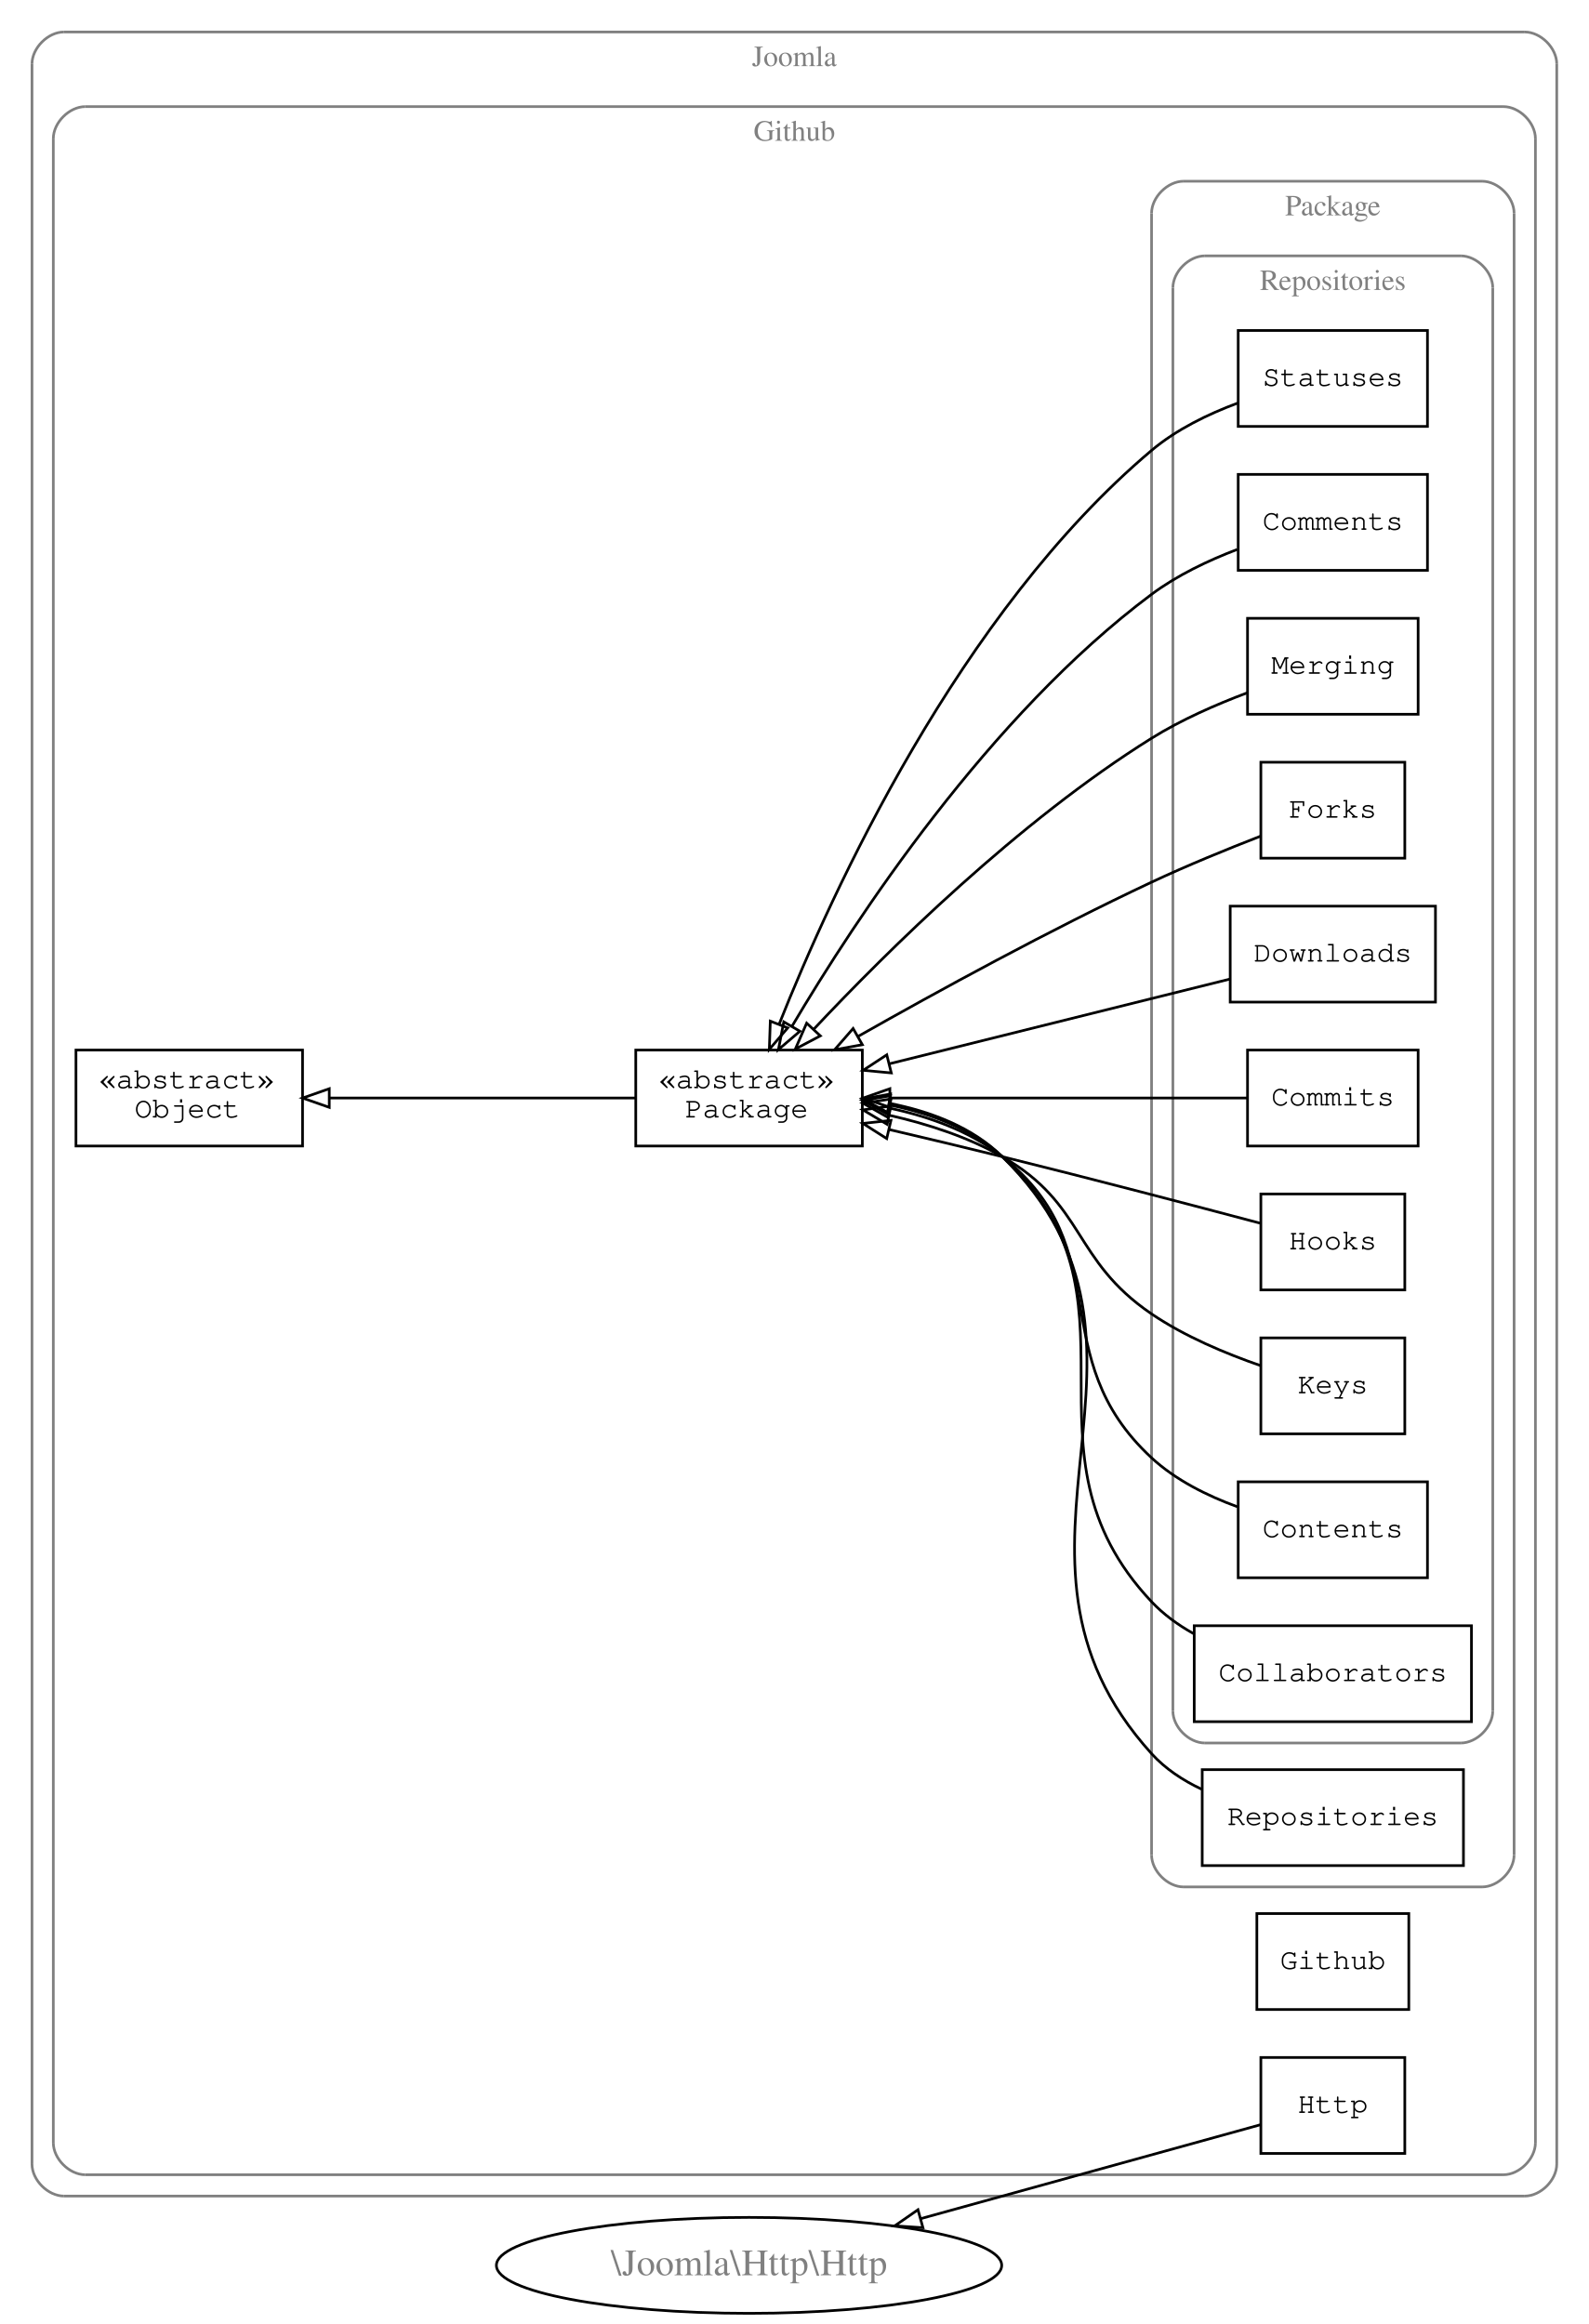
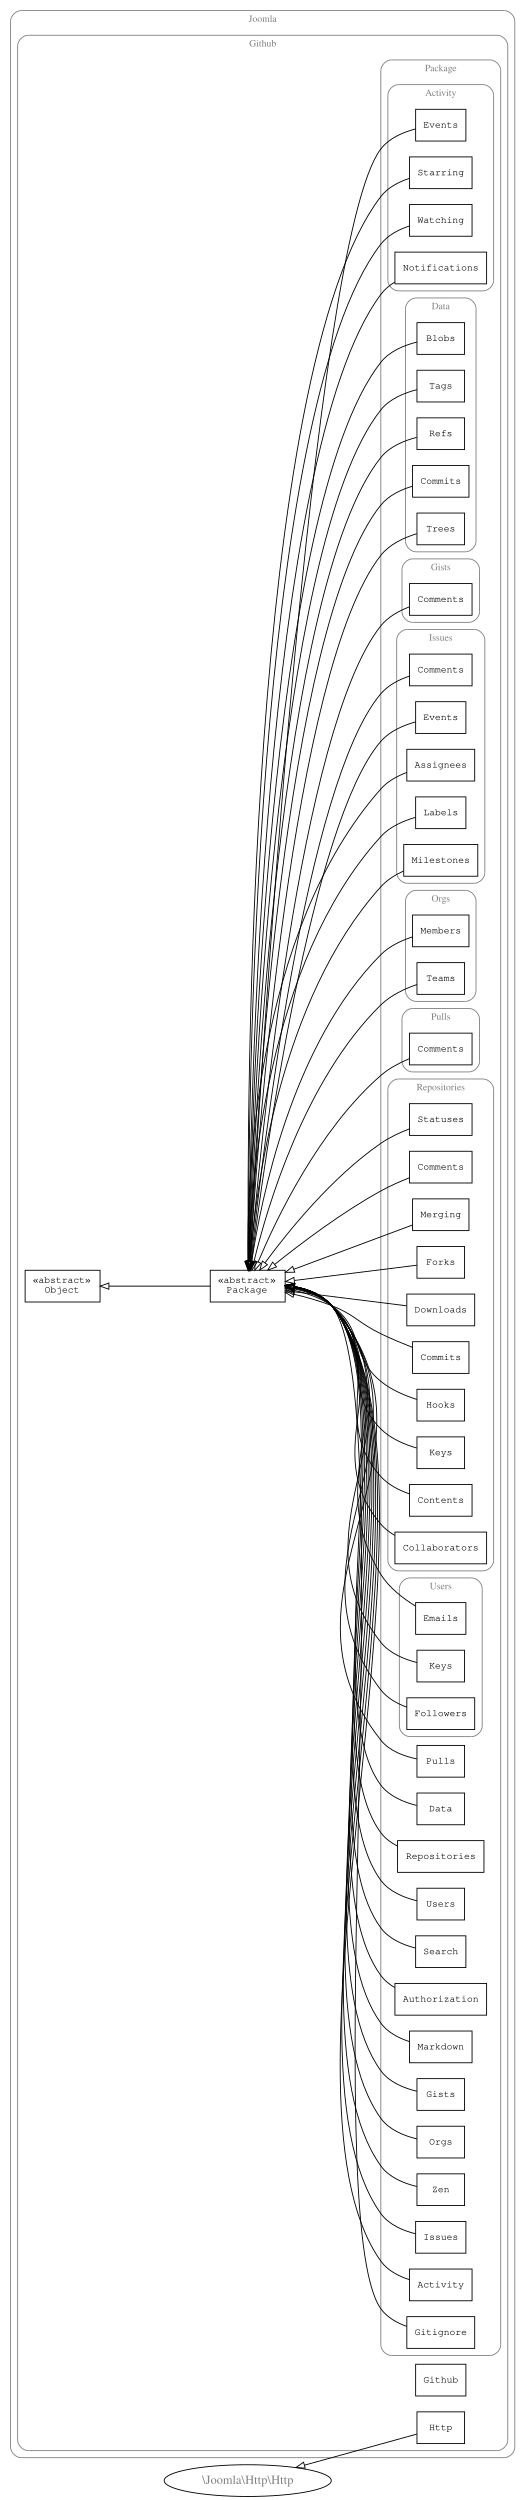
- <svg xmlns="http://www.w3.org/2000/svg" xmlns:xlink="http://www.w3.org/1999/xlink" width="596pt" height="872pt" viewBox="0.00 0.00 596.00 872.00">
-   <g id="graph1" class="graph" transform="scale(1 1) rotate(0) translate(4 868)">
-     <polygon fill="white" stroke="white" points="-4,5 -4,-868 593,-868 593,5 -4,5" />
+ <svg xmlns="http://www.w3.org/2000/svg" xmlns:xlink="http://www.w3.org/1999/xlink" width="596pt" height="2836pt" viewBox="0.00 0.00 596.00 2836.00">
+   <g id="graph1" class="graph" transform="scale(1 1) rotate(0) translate(4 2832)">
+     <polygon fill="white" stroke="white" points="-4,5 -4,-2832 593,-2832 593,5 -4,5" />
    <g id="graph2" class="cluster">
      <polyline fill="none" stroke="gray" points="20,-44 568,-44 " />
      <path fill="none" stroke="gray" d="M568,-44C574,-44 580,-50 580,-56" />
-       <polyline fill="none" stroke="gray" points="580,-56 580,-844 " />
-       <path fill="none" stroke="gray" d="M580,-844C580,-850 574,-856 568,-856" />
-       <polyline fill="none" stroke="gray" points="568,-856 20,-856 " />
-       <path fill="none" stroke="gray" d="M20,-856C14,-856 8,-850 8,-844" />
-       <polyline fill="none" stroke="gray" points="8,-844 8,-56 " />
+       <polyline fill="none" stroke="gray" points="580,-56 580,-2808 " />
+       <path fill="none" stroke="gray" d="M580,-2808C580,-2814 574,-2820 568,-2820" />
+       <polyline fill="none" stroke="gray" points="568,-2820 20,-2820 " />
+       <path fill="none" stroke="gray" d="M20,-2820C14,-2820 8,-2814 8,-2808" />
+       <polyline fill="none" stroke="gray" points="8,-2808 8,-56 " />
      <path fill="none" stroke="gray" d="M8,-56C8,-50 14,-44 20,-44" />
-       <text text-anchor="middle" x="294" y="-843.2" font-family="Times,serif" font-size="11.00" fill="gray">Joomla</text>
+       <text text-anchor="middle" x="294" y="-2807.2" font-family="Times,serif" font-size="11.00" fill="gray">Joomla</text>
    </g>
    <g id="graph3" class="cluster">
      <polyline fill="none" stroke="gray" points="28,-52 560,-52 " />
      <path fill="none" stroke="gray" d="M560,-52C566,-52 572,-58 572,-64" />
-       <polyline fill="none" stroke="gray" points="572,-64 572,-816 " />
-       <path fill="none" stroke="gray" d="M572,-816C572,-822 566,-828 560,-828" />
-       <polyline fill="none" stroke="gray" points="560,-828 28,-828 " />
-       <path fill="none" stroke="gray" d="M28,-828C22,-828 16,-822 16,-816" />
-       <polyline fill="none" stroke="gray" points="16,-816 16,-64 " />
+       <polyline fill="none" stroke="gray" points="572,-64 572,-2780 " />
+       <path fill="none" stroke="gray" d="M572,-2780C572,-2786 566,-2792 560,-2792" />
+       <polyline fill="none" stroke="gray" points="560,-2792 28,-2792 " />
+       <path fill="none" stroke="gray" d="M28,-2792C22,-2792 16,-2786 16,-2780" />
+       <polyline fill="none" stroke="gray" points="16,-2780 16,-64 " />
      <path fill="none" stroke="gray" d="M16,-64C16,-58 22,-52 28,-52" />
-       <text text-anchor="middle" x="294" y="-815.2" font-family="Times,serif" font-size="11.00" fill="gray">Github</text>
+       <text text-anchor="middle" x="294" y="-2779.2" font-family="Times,serif" font-size="11.00" fill="gray">Github</text>
    </g>
    <g id="graph4" class="cluster">
      <polyline fill="none" stroke="gray" points="440,-160 552,-160 " />
      <path fill="none" stroke="gray" d="M552,-160C558,-160 564,-166 564,-172" />
-       <polyline fill="none" stroke="gray" points="564,-172 564,-788 " />
-       <path fill="none" stroke="gray" d="M564,-788C564,-794 558,-800 552,-800" />
-       <polyline fill="none" stroke="gray" points="552,-800 440,-800 " />
-       <path fill="none" stroke="gray" d="M440,-800C434,-800 428,-794 428,-788" />
-       <polyline fill="none" stroke="gray" points="428,-788 428,-172 " />
+       <polyline fill="none" stroke="gray" points="564,-172 564,-2752 " />
+       <path fill="none" stroke="gray" d="M564,-2752C564,-2758 558,-2764 552,-2764" />
+       <polyline fill="none" stroke="gray" points="552,-2764 440,-2764 " />
+       <path fill="none" stroke="gray" d="M440,-2764C434,-2764 428,-2758 428,-2752" />
+       <polyline fill="none" stroke="gray" points="428,-2752 428,-172 " />
      <path fill="none" stroke="gray" d="M428,-172C428,-166 434,-160 440,-160" />
-       <text text-anchor="middle" x="496" y="-787.2" font-family="Times,serif" font-size="11.00" fill="gray">Package</text>
+       <text text-anchor="middle" x="496" y="-2751.2" font-family="Times,serif" font-size="11.00" fill="gray">Package</text>
    </g>
    <g id="graph5" class="cluster">
-       <polyline fill="none" stroke="gray" points="448,-214 544,-214 " />
-       <path fill="none" stroke="gray" d="M544,-214C550,-214 556,-220 556,-226" />
-       <polyline fill="none" stroke="gray" points="556,-226 556,-760 " />
-       <path fill="none" stroke="gray" d="M556,-760C556,-766 550,-772 544,-772" />
-       <polyline fill="none" stroke="gray" points="544,-772 448,-772 " />
-       <path fill="none" stroke="gray" d="M448,-772C442,-772 436,-766 436,-760" />
-       <polyline fill="none" stroke="gray" points="436,-760 436,-226 " />
-       <path fill="none" stroke="gray" d="M436,-226C436,-220 442,-214 448,-214" />
-       <text text-anchor="middle" x="496" y="-759.2" font-family="Times,serif" font-size="11.00" fill="gray">Repositories</text>
+       <polyline fill="none" stroke="gray" points="448,-2502 544,-2502 " />
+       <path fill="none" stroke="gray" d="M544,-2502C550,-2502 556,-2508 556,-2514" />
+       <polyline fill="none" stroke="gray" points="556,-2514 556,-2724 " />
+       <path fill="none" stroke="gray" d="M556,-2724C556,-2730 550,-2736 544,-2736" />
+       <polyline fill="none" stroke="gray" points="544,-2736 448,-2736 " />
+       <path fill="none" stroke="gray" d="M448,-2736C442,-2736 436,-2730 436,-2724" />
+       <polyline fill="none" stroke="gray" points="436,-2724 436,-2514 " />
+       <path fill="none" stroke="gray" d="M436,-2514C436,-2508 442,-2502 448,-2502" />
+       <text text-anchor="middle" x="496" y="-2723.2" font-family="Times,serif" font-size="11.00" fill="gray">Activity</text>
+     </g>
+     <g id="graph6" class="cluster">
+       <polyline fill="none" stroke="gray" points="468,-2206 524,-2206 " />
+       <path fill="none" stroke="gray" d="M524,-2206C530,-2206 536,-2212 536,-2218" />
+       <polyline fill="none" stroke="gray" points="536,-2218 536,-2482 " />
+       <path fill="none" stroke="gray" d="M536,-2482C536,-2488 530,-2494 524,-2494" />
+       <polyline fill="none" stroke="gray" points="524,-2494 468,-2494 " />
+       <path fill="none" stroke="gray" d="M468,-2494C462,-2494 456,-2488 456,-2482" />
+       <polyline fill="none" stroke="gray" points="456,-2482 456,-2218 " />
+       <path fill="none" stroke="gray" d="M456,-2218C456,-2212 462,-2206 468,-2206" />
+       <text text-anchor="middle" x="496" y="-2481.2" font-family="Times,serif" font-size="11.00" fill="gray">Data</text>
+     </g>
+     <g id="graph7" class="cluster">
+       <polyline fill="none" stroke="gray" points="464,-2126 528,-2126 " />
+       <path fill="none" stroke="gray" d="M528,-2126C534,-2126 540,-2132 540,-2138" />
+       <polyline fill="none" stroke="gray" points="540,-2138 540,-2186 " />
+       <path fill="none" stroke="gray" d="M540,-2186C540,-2192 534,-2198 528,-2198" />
+       <polyline fill="none" stroke="gray" points="528,-2198 464,-2198 " />
+       <path fill="none" stroke="gray" d="M464,-2198C458,-2198 452,-2192 452,-2186" />
+       <polyline fill="none" stroke="gray" points="452,-2186 452,-2138 " />
+       <path fill="none" stroke="gray" d="M452,-2138C452,-2132 458,-2126 464,-2126" />
+       <text text-anchor="middle" x="496" y="-2185.2" font-family="Times,serif" font-size="11.00" fill="gray">Gists</text>
+     </g>
+     <g id="graph8" class="cluster">
+       <polyline fill="none" stroke="gray" points="458,-1830 534,-1830 " />
+       <path fill="none" stroke="gray" d="M534,-1830C540,-1830 546,-1836 546,-1842" />
+       <polyline fill="none" stroke="gray" points="546,-1842 546,-2106 " />
+       <path fill="none" stroke="gray" d="M546,-2106C546,-2112 540,-2118 534,-2118" />
+       <polyline fill="none" stroke="gray" points="534,-2118 458,-2118 " />
+       <path fill="none" stroke="gray" d="M458,-2118C452,-2118 446,-2112 446,-2106" />
+       <polyline fill="none" stroke="gray" points="446,-2106 446,-1842 " />
+       <path fill="none" stroke="gray" d="M446,-1842C446,-1836 452,-1830 458,-1830" />
+       <text text-anchor="middle" x="496" y="-2105.2" font-family="Times,serif" font-size="11.00" fill="gray">Issues</text>
+     </g>
+     <g id="graph9" class="cluster">
+       <polyline fill="none" stroke="gray" points="468,-1696 524,-1696 " />
+       <path fill="none" stroke="gray" d="M524,-1696C530,-1696 536,-1702 536,-1708" />
+       <polyline fill="none" stroke="gray" points="536,-1708 536,-1810 " />
+       <path fill="none" stroke="gray" d="M536,-1810C536,-1816 530,-1822 524,-1822" />
+       <polyline fill="none" stroke="gray" points="524,-1822 468,-1822 " />
+       <path fill="none" stroke="gray" d="M468,-1822C462,-1822 456,-1816 456,-1810" />
+       <polyline fill="none" stroke="gray" points="456,-1810 456,-1708 " />
+       <path fill="none" stroke="gray" d="M456,-1708C456,-1702 462,-1696 468,-1696" />
+       <text text-anchor="middle" x="496" y="-1809.2" font-family="Times,serif" font-size="11.00" fill="gray">Orgs</text>
+     </g>
+     <g id="graph10" class="cluster">
+       <polyline fill="none" stroke="gray" points="464,-1616 528,-1616 " />
+       <path fill="none" stroke="gray" d="M528,-1616C534,-1616 540,-1622 540,-1628" />
+       <polyline fill="none" stroke="gray" points="540,-1628 540,-1676 " />
+       <path fill="none" stroke="gray" d="M540,-1676C540,-1682 534,-1688 528,-1688" />
+       <polyline fill="none" stroke="gray" points="528,-1688 464,-1688 " />
+       <path fill="none" stroke="gray" d="M464,-1688C458,-1688 452,-1682 452,-1676" />
+       <polyline fill="none" stroke="gray" points="452,-1676 452,-1628 " />
+       <path fill="none" stroke="gray" d="M452,-1628C452,-1622 458,-1616 464,-1616" />
+       <text text-anchor="middle" x="496" y="-1675.2" font-family="Times,serif" font-size="11.00" fill="gray">Pulls</text>
+     </g>
+     <g id="graph11" class="cluster">
+       <polyline fill="none" stroke="gray" points="448,-1050 544,-1050 " />
+       <path fill="none" stroke="gray" d="M544,-1050C550,-1050 556,-1056 556,-1062" />
+       <polyline fill="none" stroke="gray" points="556,-1062 556,-1596 " />
+       <path fill="none" stroke="gray" d="M556,-1596C556,-1602 550,-1608 544,-1608" />
+       <polyline fill="none" stroke="gray" points="544,-1608 448,-1608 " />
+       <path fill="none" stroke="gray" d="M448,-1608C442,-1608 436,-1602 436,-1596" />
+       <polyline fill="none" stroke="gray" points="436,-1596 436,-1062 " />
+       <path fill="none" stroke="gray" d="M436,-1062C436,-1056 442,-1050 448,-1050" />
+       <text text-anchor="middle" x="496" y="-1595.2" font-family="Times,serif" font-size="11.00" fill="gray">Repositories</text>
+     </g>
+     <g id="graph12" class="cluster">
+       <polyline fill="none" stroke="gray" points="461,-862 531,-862 " />
+       <path fill="none" stroke="gray" d="M531,-862C537,-862 543,-868 543,-874" />
+       <polyline fill="none" stroke="gray" points="543,-874 543,-1030 " />
+       <path fill="none" stroke="gray" d="M543,-1030C543,-1036 537,-1042 531,-1042" />
+       <polyline fill="none" stroke="gray" points="531,-1042 461,-1042 " />
+       <path fill="none" stroke="gray" d="M461,-1042C455,-1042 449,-1036 449,-1030" />
+       <polyline fill="none" stroke="gray" points="449,-1030 449,-874 " />
+       <path fill="none" stroke="gray" d="M449,-874C449,-868 455,-862 461,-862" />
+       <text text-anchor="middle" x="496" y="-1029.2" font-family="Times,serif" font-size="11.00" fill="gray">Users</text>
    </g>
    <g id="node5" class="node">
+       <a xlink:href="Package.Activity.Events.html" xlink:title="Events" target="_parent">
+         <polygon fill="none" stroke="black" points="524.5,-2708 467.5,-2708 467.5,-2672 524.5,-2672 524.5,-2708" />
+         <text text-anchor="middle" x="496" y="-2687.2" font-family="Courier,monospace" font-size="11.00">Events</text>
+       </a>
+     </g>
+     <g id="node66" class="node">
+       <a xlink:href="Package.html" xlink:title="«abstract»&lt;br/&gt;Package" target="_parent">
+         <polygon fill="none" stroke="black" points="319.5,-1391 234.5,-1391 234.5,-1355 319.5,-1355 319.5,-1391" />
+         <text text-anchor="start" x="243" y="-1376.7" font-family="Courier,monospace" font-size="11.00">«abstract»</text>
+         <text text-anchor="start" x="253" y="-1365.7" font-family="Courier,monospace" font-size="11.00">Package</text>
+       </a>
+     </g>
+     <g id="edge42" class="edge">
+       <path fill="none" stroke="black" d="M467.454,-2685.73C453.447,-2682.08 437.433,-2675.36 428,-2663 348.547,-2558.86 289.739,-1580.81 279.565,-1401.25" />
+       <polygon fill="none" stroke="black" points="283.047,-1400.82 278.991,-1391.04 276.058,-1401.22 283.047,-1400.82" />
+     </g>
+     <g id="node6" class="node">
+       <a xlink:href="Package.Activity.Starring.html" xlink:title="Starring" target="_parent">
+         <polygon fill="none" stroke="black" points="531.5,-2654 460.5,-2654 460.5,-2618 531.5,-2618 531.5,-2654" />
+         <text text-anchor="middle" x="496" y="-2633.2" font-family="Courier,monospace" font-size="11.00">Starring</text>
+       </a>
+     </g>
+     <g id="edge44" class="edge">
+       <path fill="none" stroke="black" d="M460.234,-2629.58C448.242,-2625.62 435.861,-2619.25 428,-2609 276.424,-2411.36 276.192,-1567.92 277.655,-1401.56" />
+       <polygon fill="none" stroke="black" points="281.158,-1401.22 277.757,-1391.18 274.159,-1401.15 281.158,-1401.22" />
+     </g>
+     <g id="node7" class="node">
+       <a xlink:href="Package.Activity.Watching.html" xlink:title="Watching" target="_parent">
+         <polygon fill="none" stroke="black" points="531.5,-2600 460.5,-2600 460.5,-2564 531.5,-2564 531.5,-2600" />
+         <text text-anchor="middle" x="496" y="-2579.2" font-family="Courier,monospace" font-size="11.00">Watching</text>
+       </a>
+     </g>
+     <g id="edge46" class="edge">
+       <path fill="none" stroke="black" d="M460.264,-2575.56C448.276,-2571.6 435.889,-2565.23 428,-2555 282.741,-2366.66 277.413,-1562.88 277.832,-1401.34" />
+       <polygon fill="none" stroke="black" points="281.332,-1401.25 277.868,-1391.24 274.332,-1401.23 281.332,-1401.25" />
+     </g>
+     <g id="node8" class="node">
+       <a xlink:href="Package.Activity.Notifications.html" xlink:title="Notifications" target="_parent">
+         <polygon fill="none" stroke="black" points="548,-2546 444,-2546 444,-2510 548,-2510 548,-2546" />
+         <text text-anchor="middle" x="496" y="-2525.2" font-family="Courier,monospace" font-size="11.00">Notifications</text>
+       </a>
+     </g>
+     <g id="edge48" class="edge">
+       <path fill="none" stroke="black" d="M443.703,-2511.95C437.676,-2508.21 432.193,-2503.62 428,-2498 292.906,-2317 279.477,-1558.01 278.146,-1401.36" />
+       <polygon fill="none" stroke="black" points="281.644,-1401.11 278.07,-1391.14 274.645,-1401.16 281.644,-1401.11" />
+     </g>
+     <g id="node10" class="node">
+       <a xlink:href="Package.Data.Blobs.html" xlink:title="Blobs" target="_parent">
+         <polygon fill="none" stroke="black" points="523,-2466 469,-2466 469,-2430 523,-2430 523,-2466" />
+         <text text-anchor="middle" x="496" y="-2445.2" font-family="Courier,monospace" font-size="11.00">Blobs</text>
+       </a>
+     </g>
+     <g id="edge110" class="edge">
+       <path fill="none" stroke="black" d="M468.928,-2443.97C454.655,-2440.38 437.905,-2433.63 428,-2421 298.554,-2255.9 280.692,-1551.87 278.342,-1401.38" />
+       <polygon fill="none" stroke="black" points="281.838,-1401.09 278.193,-1391.14 274.839,-1401.19 281.838,-1401.09" />
+     </g>
+     <g id="node11" class="node">
+       <a xlink:href="Package.Data.Tags.html" xlink:title="Tags" target="_parent">
+         <polygon fill="none" stroke="black" points="523,-2412 469,-2412 469,-2376 523,-2376 523,-2412" />
+         <text text-anchor="middle" x="496" y="-2391.2" font-family="Courier,monospace" font-size="11.00">Tags</text>
+       </a>
+     </g>
+     <g id="edge112" class="edge">
+       <path fill="none" stroke="black" d="M468.964,-2389.95C454.703,-2386.34 437.953,-2379.59 428,-2367 305.01,-2211.36 282.169,-1548.33 278.595,-1401.76" />
+       <polygon fill="none" stroke="black" points="282.085,-1401.29 278.353,-1391.37 275.087,-1401.45 282.085,-1401.29" />
+     </g>
+     <g id="node12" class="node">
+       <a xlink:href="Package.Data.Refs.html" xlink:title="Refs" target="_parent">
+         <polygon fill="none" stroke="black" points="523,-2358 469,-2358 469,-2322 523,-2322 523,-2358" />
+         <text text-anchor="middle" x="496" y="-2337.2" font-family="Courier,monospace" font-size="11.00">Refs</text>
+       </a>
+     </g>
+     <g id="edge114" class="edge">
+       <path fill="none" stroke="black" d="M468.67,-2335.83C454.494,-2332.2 437.928,-2325.45 428,-2313 311.284,-2166.58 283.665,-1542.81 278.862,-1401.53" />
+       <polygon fill="none" stroke="black" points="282.347,-1401.01 278.521,-1391.13 275.351,-1401.24 282.347,-1401.01" />
+     </g>
+     <g id="node13" class="node">
+       <a xlink:href="Package.Data.Commits.html" xlink:title="Commits" target="_parent">
+         <polygon fill="none" stroke="black" points="528,-2304 464,-2304 464,-2268 528,-2268 528,-2304" />
+         <text text-anchor="middle" x="496" y="-2283.2" font-family="Courier,monospace" font-size="11.00">Commits</text>
+       </a>
+     </g>
+     <g id="edge116" class="edge">
+       <path fill="none" stroke="black" d="M463.956,-2280.47C450.981,-2276.59 436.886,-2270.04 428,-2259 317.521,-2121.74 285.223,-1536.91 279.152,-1401.2" />
+       <polygon fill="none" stroke="black" points="282.648,-1401.02 278.716,-1391.18 275.655,-1401.33 282.648,-1401.02" />
+     </g>
+     <g id="node14" class="node">
+       <a xlink:href="Package.Data.Trees.html" xlink:title="Trees" target="_parent">
+         <polygon fill="none" stroke="black" points="523,-2250 469,-2250 469,-2214 523,-2214 523,-2250" />
+         <text text-anchor="middle" x="496" y="-2229.2" font-family="Courier,monospace" font-size="11.00">Trees</text>
+       </a>
+     </g>
+     <g id="edge118" class="edge">
+       <path fill="none" stroke="black" d="M468.71,-2226.53C454.547,-2222.23 437.98,-2214.74 428,-2202 326.679,-2072.63 287.661,-1531.68 279.635,-1401.34" />
+       <polygon fill="none" stroke="black" points="283.107,-1400.79 279.011,-1391.01 276.12,-1401.21 283.107,-1400.79" />
+     </g>
+     <g id="node16" class="node">
+       <a xlink:href="Package.Gists.Comments.html" xlink:title="Comments" target="_parent">
+         <polygon fill="none" stroke="black" points="531.5,-2170 460.5,-2170 460.5,-2134 531.5,-2134 531.5,-2170" />
+         <text text-anchor="middle" x="496" y="-2149.2" font-family="Courier,monospace" font-size="11.00">Comments</text>
+       </a>
+     </g>
+     <g id="edge102" class="edge">
+       <path fill="none" stroke="black" d="M460.238,-2143.52C448.394,-2138.99 436.111,-2132.16 428,-2122 335.737,-2006.43 290.387,-1523.78 280.233,-1401.34" />
+       <polygon fill="none" stroke="black" points="283.712,-1400.94 279.41,-1391.26 276.736,-1401.51 283.712,-1400.94" />
+     </g>
+     <g id="node18" class="node">
+       <a xlink:href="Package.Issues.Comments.html" xlink:title="Comments" target="_parent">
+         <polygon fill="none" stroke="black" points="531.5,-2090 460.5,-2090 460.5,-2054 531.5,-2054 531.5,-2090" />
+         <text text-anchor="middle" x="496" y="-2069.2" font-family="Courier,monospace" font-size="11.00">Comments</text>
+       </a>
+     </g>
+     <g id="edge88" class="edge">
+       <path fill="none" stroke="black" d="M460.419,-2065.03C448.594,-2061.02 436.276,-2054.75 428,-2045 342.491,-1944.23 292.79,-1516.2 280.833,-1401.42" />
+       <polygon fill="none" stroke="black" points="284.298,-1400.9 279.794,-1391.31 277.335,-1401.62 284.298,-1400.9" />
+     </g>
+     <g id="node19" class="node">
+       <a xlink:href="Package.Issues.Events.html" xlink:title="Events" target="_parent">
+         <polygon fill="none" stroke="black" points="524.5,-2036 467.5,-2036 467.5,-2000 524.5,-2000 524.5,-2036" />
+         <text text-anchor="middle" x="496" y="-2015.2" font-family="Courier,monospace" font-size="11.00">Events</text>
+       </a>
+     </g>
+     <g id="edge90" class="edge">
+       <path fill="none" stroke="black" d="M467.371,-2013.06C453.692,-2009.25 438.007,-2002.57 428,-1991 348.675,-1899.25 295.025,-1509.8 281.407,-1401.21" />
+       <polygon fill="none" stroke="black" points="284.85,-1400.54 280.146,-1391.04 277.903,-1401.4 284.85,-1400.54" />
+     </g>
+     <g id="node20" class="node">
+       <a xlink:href="Package.Issues.Assignees.html" xlink:title="Assignees" target="_parent">
+         <polygon fill="none" stroke="black" points="534.5,-1982 457.5,-1982 457.5,-1946 534.5,-1946 534.5,-1982" />
+         <text text-anchor="middle" x="496" y="-1961.2" font-family="Courier,monospace" font-size="11.00">Assignees</text>
+       </a>
+     </g>
+     <g id="edge92" class="edge">
+       <path fill="none" stroke="black" d="M457.496,-1955.73C446.678,-1951.69 435.724,-1945.74 428,-1937 284.84,-1775.03 276.116,-1491.3 277.182,-1401.26" />
+       <polygon fill="none" stroke="black" points="280.686,-1401.08 277.358,-1391.03 273.687,-1400.96 280.686,-1401.08" />
+     </g>
+     <g id="node21" class="node">
+       <a xlink:href="Package.Issues.Labels.html" xlink:title="Labels" target="_parent">
+         <polygon fill="none" stroke="black" points="524.5,-1928 467.5,-1928 467.5,-1892 524.5,-1892 524.5,-1928" />
+         <text text-anchor="middle" x="496" y="-1907.2" font-family="Courier,monospace" font-size="11.00">Labels</text>
+       </a>
+     </g>
+     <g id="edge94" class="edge">
+       <path fill="none" stroke="black" d="M467.262,-1904.77C453.723,-1900.88 438.197,-1894.24 428,-1883 296.991,-1738.62 280.055,-1485.26 278.138,-1401.08" />
+       <polygon fill="none" stroke="black" points="281.637,-1400.95 277.964,-1391.01 274.638,-1401.07 281.637,-1400.95" />
+     </g>
+     <g id="node22" class="node">
+       <a xlink:href="Package.Issues.Milestones.html" xlink:title="Milestones" target="_parent">
+         <polygon fill="none" stroke="black" points="538,-1874 454,-1874 454,-1838 538,-1838 538,-1874" />
+         <text text-anchor="middle" x="496" y="-1853.2" font-family="Courier,monospace" font-size="11.00">Milestones</text>
+       </a>
+     </g>
+     <g id="edge96" class="edge">
+       <path fill="none" stroke="black" d="M453.929,-1844.01C444.399,-1839.62 435.006,-1833.75 428,-1826 312.595,-1698.28 285.711,-1479.46 279.677,-1401.57" />
+       <polygon fill="none" stroke="black" points="283.135,-1400.85 278.93,-1391.12 276.153,-1401.35 283.135,-1400.85" />
+     </g>
+     <g id="node24" class="node">
+       <a xlink:href="Package.Orgs.Members.html" xlink:title="Members" target="_parent">
+         <polygon fill="none" stroke="black" points="528,-1794 464,-1794 464,-1758 528,-1758 528,-1794" />
+         <text text-anchor="middle" x="496" y="-1773.2" font-family="Courier,monospace" font-size="11.00">Members</text>
+       </a>
+     </g>
+     <g id="edge38" class="edge">
+       <path fill="none" stroke="black" d="M463.982,-1769.21C451.477,-1765.13 437.738,-1758.77 428,-1749 326.992,-1647.64 291.771,-1469.67 281.584,-1401.06" />
+       <polygon fill="none" stroke="black" points="285.03,-1400.43 280.158,-1391.02 278.099,-1401.41 285.03,-1400.43" />
+     </g>
+     <g id="node25" class="node">
+       <a xlink:href="Package.Orgs.Teams.html" xlink:title="Teams" target="_parent">
+         <polygon fill="none" stroke="black" points="523,-1740 469,-1740 469,-1704 523,-1704 523,-1740" />
+         <text text-anchor="middle" x="496" y="-1719.2" font-family="Courier,monospace" font-size="11.00">Teams</text>
+       </a>
+     </g>
+     <g id="edge40" class="edge">
+       <path fill="none" stroke="black" d="M468.926,-1715.13C455.35,-1710.46 439.278,-1703.07 428,-1692 341.274,-1606.87 298.839,-1461.87 284.165,-1401.1" />
+       <polygon fill="none" stroke="black" points="287.51,-1400.03 281.819,-1391.1 280.695,-1401.63 287.51,-1400.03" />
+     </g>
+     <g id="node27" class="node">
+       <a xlink:href="Package.Pulls.Comments.html" xlink:title="Comments" target="_parent">
+         <polygon fill="none" stroke="black" points="531.5,-1660 460.5,-1660 460.5,-1624 531.5,-1624 531.5,-1660" />
+         <text text-anchor="middle" x="496" y="-1639.2" font-family="Courier,monospace" font-size="11.00">Comments</text>
+       </a>
+     </g>
+     <g id="edge60" class="edge">
+       <path fill="none" stroke="black" d="M460.365,-1631.04C449.208,-1626.38 437.329,-1620.11 428,-1612 357.789,-1550.96 309.198,-1448.95 288.79,-1400.35" />
+       <polygon fill="none" stroke="black" points="292.023,-1399.01 284.976,-1391.1 285.551,-1401.68 292.023,-1399.01" />
+     </g>
+     <g id="node29" class="node">
      <a xlink:href="Package.Repositories.Statuses.html" xlink:title="Statuses" target="_parent">
-         <polygon fill="none" stroke="black" points="531.5,-744 460.5,-744 460.5,-708 531.5,-708 531.5,-744" />
-         <text text-anchor="middle" x="496" y="-723.2" font-family="Courier,monospace" font-size="11.00">Statuses</text>
-       </a>
-     </g>
-     <g id="node19" class="node">
-       <a xlink:href="Package.html" xlink:title="«abstract»&lt;br/&gt;Package" target="_parent">
-         <polygon fill="none" stroke="black" points="319.5,-474 234.5,-474 234.5,-438 319.5,-438 319.5,-474" />
-         <text text-anchor="start" x="243" y="-459.7" font-family="Courier,monospace" font-size="11.00">«abstract»</text>
-         <text text-anchor="start" x="253" y="-448.7" font-family="Courier,monospace" font-size="11.00">Package</text>
-       </a>
-     </g>
-     <g id="edge12" class="edge">
-       <path fill="none" stroke="black" d="M460.332,-716.765C449.172,-712.616 437.301,-706.841 428,-699 355.834,-638.163 308.045,-533.417 288.289,-483.719" />
-       <polygon fill="none" stroke="black" points="291.496,-482.311 284.606,-474.263 284.974,-484.852 291.496,-482.311" />
-     </g>
-     <g id="node6" class="node">
+         <polygon fill="none" stroke="black" points="531.5,-1580 460.5,-1580 460.5,-1544 531.5,-1544 531.5,-1580" />
+         <text text-anchor="middle" x="496" y="-1559.2" font-family="Courier,monospace" font-size="11.00">Statuses</text>
+       </a>
+     </g>
+     <g id="edge68" class="edge">
+       <path fill="none" stroke="black" d="M460.472,-1551.42C449.565,-1547.22 437.81,-1541.76 428,-1535 372.575,-1496.8 322.603,-1434.77 296.686,-1399.59" />
+       <polygon fill="none" stroke="black" points="299.337,-1397.28 290.626,-1391.25 293.675,-1401.4 299.337,-1397.28" />
+     </g>
+     <g id="node30" class="node">
      <a xlink:href="Package.Repositories.Comments.html" xlink:title="Comments" target="_parent">
-         <polygon fill="none" stroke="black" points="531.5,-690 460.5,-690 460.5,-654 531.5,-654 531.5,-690" />
-         <text text-anchor="middle" x="496" y="-669.2" font-family="Courier,monospace" font-size="11.00">Comments</text>
-       </a>
-     </g>
-     <g id="edge14" class="edge">
-       <path fill="none" stroke="black" d="M460.158,-661.854C449.233,-657.686 437.545,-652.129 428,-645 366.971,-599.418 316.961,-523.235 293.107,-482.92" />
-       <polygon fill="none" stroke="black" points="296.075,-481.061 288.016,-474.183 290.027,-484.585 296.075,-481.061" />
-     </g>
-     <g id="node7" class="node">
+         <polygon fill="none" stroke="black" points="531.5,-1526 460.5,-1526 460.5,-1490 531.5,-1490 531.5,-1526" />
+         <text text-anchor="middle" x="496" y="-1505.2" font-family="Courier,monospace" font-size="11.00">Comments</text>
+       </a>
+     </g>
+     <g id="edge70" class="edge">
+       <path fill="none" stroke="black" d="M460.182,-1495.81C449.601,-1491.62 438.106,-1486.57 428,-1481 383.555,-1456.51 336.784,-1421.07 307.518,-1397.55" />
+       <polygon fill="none" stroke="black" points="309.718,-1394.83 299.745,-1391.25 305.311,-1400.26 309.718,-1394.83" />
+     </g>
+     <g id="node31" class="node">
      <a xlink:href="Package.Repositories.Merging.html" xlink:title="Merging" target="_parent">
-         <polygon fill="none" stroke="black" points="528,-636 464,-636 464,-600 528,-600 528,-636" />
-         <text text-anchor="middle" x="496" y="-615.2" font-family="Courier,monospace" font-size="11.00">Merging</text>
-       </a>
-     </g>
-     <g id="edge16" class="edge">
-       <path fill="none" stroke="black" d="M463.891,-608.051C452.197,-603.656 439.065,-597.905 428,-591 378.07,-559.839 329.078,-511.443 301.293,-481.849" />
-       <polygon fill="none" stroke="black" points="303.737,-479.336 294.367,-474.391 298.607,-484.1 303.737,-479.336" />
-     </g>
-     <g id="node8" class="node">
+         <polygon fill="none" stroke="black" points="528,-1472 464,-1472 464,-1436 528,-1436 528,-1472" />
+         <text text-anchor="middle" x="496" y="-1451.2" font-family="Courier,monospace" font-size="11.00">Merging</text>
+       </a>
+     </g>
+     <g id="edge72" class="edge">
+       <path fill="none" stroke="black" d="M463.909,-1442.39C428.792,-1429.29 371.099,-1407.75 329.286,-1392.14" />
+       <polygon fill="none" stroke="black" points="330.414,-1388.83 319.822,-1388.61 327.966,-1395.39 330.414,-1388.83" />
+     </g>
+     <g id="node32" class="node">
      <a xlink:href="Package.Repositories.Forks.html" xlink:title="Forks" target="_parent">
-         <polygon fill="none" stroke="black" points="523,-582 469,-582 469,-546 523,-546 523,-582" />
-         <text text-anchor="middle" x="496" y="-561.2" font-family="Courier,monospace" font-size="11.00">Forks</text>
-       </a>
-     </g>
-     <g id="edge18" class="edge">
-       <path fill="none" stroke="black" d="M468.939,-554.281C456.417,-549.414 441.281,-543.238 428,-537 389.885,-519.098 347.803,-496.075 317.937,-479.153" />
-       <polygon fill="none" stroke="black" points="319.501,-476.015 309.079,-474.109 316.037,-482.098 319.501,-476.015" />
-     </g>
-     <g id="node9" class="node">
+         <polygon fill="none" stroke="black" points="523,-1418 469,-1418 469,-1382 523,-1382 523,-1418" />
+         <text text-anchor="middle" x="496" y="-1397.2" font-family="Courier,monospace" font-size="11.00">Forks</text>
+       </a>
+     </g>
+     <g id="edge74" class="edge">
+       <path fill="none" stroke="black" d="M468.825,-1396.74C434.595,-1392.48 373.846,-1384.93 330.074,-1379.48" />
+       <polygon fill="none" stroke="black" points="330.252,-1375.97 319.896,-1378.21 329.387,-1382.92 330.252,-1375.97" />
+     </g>
+     <g id="node33" class="node">
      <a xlink:href="Package.Repositories.Downloads.html" xlink:title="Downloads" target="_parent">
-         <polygon fill="none" stroke="black" points="534.5,-528 457.5,-528 457.5,-492 534.5,-492 534.5,-528" />
-         <text text-anchor="middle" x="496" y="-507.2" font-family="Courier,monospace" font-size="11.00">Downloads</text>
-       </a>
-     </g>
-     <g id="edge20" class="edge">
-       <path fill="none" stroke="black" d="M457.201,-500.594C421.902,-491.81 368.92,-478.625 329.713,-468.869" />
-       <polygon fill="none" stroke="black" points="330.357,-465.422 319.808,-466.404 328.666,-472.215 330.357,-465.422" />
-     </g>
-     <g id="node10" class="node">
+         <polygon fill="none" stroke="black" points="534.5,-1364 457.5,-1364 457.5,-1328 534.5,-1328 534.5,-1364" />
+         <text text-anchor="middle" x="496" y="-1343.2" font-family="Courier,monospace" font-size="11.00">Downloads</text>
+       </a>
+     </g>
+     <g id="edge76" class="edge">
+       <path fill="none" stroke="black" d="M457.201,-1350.7C421.977,-1355.09 369.145,-1361.66 329.962,-1366.53" />
+       <polygon fill="none" stroke="black" points="329.299,-1363.09 319.808,-1367.8 330.163,-1370.04 329.299,-1363.09" />
+     </g>
+     <g id="node34" class="node">
      <a xlink:href="Package.Repositories.Commits.html" xlink:title="Commits" target="_parent">
-         <polygon fill="none" stroke="black" points="528,-474 464,-474 464,-438 528,-438 528,-474" />
-         <text text-anchor="middle" x="496" y="-453.2" font-family="Courier,monospace" font-size="11.00">Commits</text>
-       </a>
-     </g>
-     <g id="edge22" class="edge">
-       <path fill="none" stroke="black" d="M463.909,-456C429.013,-456 371.827,-456 330.08,-456" />
-       <polygon fill="none" stroke="black" points="329.822,-452.5 319.822,-456 329.822,-459.5 329.822,-452.5" />
-     </g>
-     <g id="node11" class="node">
+         <polygon fill="none" stroke="black" points="528,-1310 464,-1310 464,-1274 528,-1274 528,-1310" />
+         <text text-anchor="middle" x="496" y="-1289.2" font-family="Courier,monospace" font-size="11.00">Commits</text>
+       </a>
+     </g>
+     <g id="edge78" class="edge">
+       <path fill="none" stroke="black" d="M463.931,-1303.5C452.487,-1308 439.512,-1313.42 428,-1319 402.202,-1331.5 398.679,-1340.51 372,-1351 358.569,-1356.28 343.54,-1360.5 329.506,-1363.77" />
+       <polygon fill="none" stroke="black" points="328.506,-1360.4 319.5,-1365.98 330.021,-1367.24 328.506,-1360.4" />
+     </g>
+     <g id="node35" class="node">
      <a xlink:href="Package.Repositories.Hooks.html" xlink:title="Hooks" target="_parent">
+         <polygon fill="none" stroke="black" points="523,-1256 469,-1256 469,-1220 523,-1220 523,-1256" />
+         <text text-anchor="middle" x="496" y="-1235.2" font-family="Courier,monospace" font-size="11.00">Hooks</text>
+       </a>
+     </g>
+     <g id="edge80" class="edge">
+       <path fill="none" stroke="black" d="M468.859,-1244.46C455.587,-1248.69 439.816,-1255.28 428,-1265 392.774,-1293.97 409.339,-1324.81 372,-1351 359.626,-1359.68 344.304,-1364.98 329.647,-1368.19" />
+       <polygon fill="none" stroke="black" points="328.815,-1364.79 319.65,-1370.1 330.129,-1371.66 328.815,-1364.79" />
+     </g>
+     <g id="node36" class="node">
+       <a xlink:href="Package.Repositories.Keys.html" xlink:title="Keys" target="_parent">
+         <polygon fill="none" stroke="black" points="523,-1202 469,-1202 469,-1166 523,-1166 523,-1202" />
+         <text text-anchor="middle" x="496" y="-1181.2" font-family="Courier,monospace" font-size="11.00">Keys</text>
+       </a>
+     </g>
+     <g id="edge82" class="edge">
+       <path fill="none" stroke="black" d="M468.689,-1189.35C455.045,-1193.31 438.982,-1199.99 428,-1211 380.674,-1258.45 422.818,-1307.31 372,-1351 360.331,-1361.03 344.942,-1366.7 330.001,-1369.84" />
+       <polygon fill="none" stroke="black" points="329.025,-1366.46 319.78,-1371.63 330.235,-1373.35 329.025,-1366.46" />
+     </g>
+     <g id="node37" class="node">
+       <a xlink:href="Package.Repositories.Contents.html" xlink:title="Contents" target="_parent">
+         <polygon fill="none" stroke="black" points="531.5,-1148 460.5,-1148 460.5,-1112 531.5,-1112 531.5,-1148" />
+         <text text-anchor="middle" x="496" y="-1127.2" font-family="Courier,monospace" font-size="11.00">Contents</text>
+       </a>
+     </g>
+     <g id="edge84" class="edge">
+       <path fill="none" stroke="black" d="M460.392,-1137.37C448.707,-1141.41 436.488,-1147.6 428,-1157 367.862,-1223.61 437.059,-1289.18 372,-1351 360.637,-1361.8 345.033,-1367.64 329.802,-1370.71" />
+       <polygon fill="none" stroke="black" points="329.189,-1367.26 319.895,-1372.35 330.332,-1374.17 329.189,-1367.26" />
+     </g>
+     <g id="node38" class="node">
+       <a xlink:href="Package.Repositories.Collaborators.html" xlink:title="Collaborators" target="_parent">
+         <polygon fill="none" stroke="black" points="548,-1094 444,-1094 444,-1058 548,-1058 548,-1094" />
+         <text text-anchor="middle" x="496" y="-1073.2" font-family="Courier,monospace" font-size="11.00">Collaborators</text>
+       </a>
+     </g>
+     <g id="edge86" class="edge">
+       <path fill="none" stroke="black" d="M443.882,-1090.27C437.906,-1093.66 432.388,-1097.84 428,-1103 354.782,-1189.07 451.588,-1270.79 372,-1351 360.864,-1362.22 345.17,-1368.16 329.791,-1371.19" />
+       <polygon fill="none" stroke="black" points="329.106,-1367.75 319.781,-1372.78 330.206,-1374.67 329.106,-1367.75" />
+     </g>
+     <g id="node40" class="node">
+       <a xlink:href="Package.Users.Emails.html" xlink:title="Emails" target="_parent">
+         <polygon fill="none" stroke="black" points="524.5,-1014 467.5,-1014 467.5,-978 524.5,-978 524.5,-1014" />
+         <text text-anchor="middle" x="496" y="-993.2" font-family="Courier,monospace" font-size="11.00">Emails</text>
+       </a>
+     </g>
+     <g id="edge52" class="edge">
+       <path fill="none" stroke="black" d="M467.163,-1010.18C453.252,-1018.7 437.417,-1030.83 428,-1046 355.301,-1163.09 467.072,-1251.22 372,-1351 360.998,-1362.55 345.188,-1368.55 329.664,-1371.53" />
+       <polygon fill="none" stroke="black" points="328.909,-1368.11 319.557,-1373.09 329.973,-1375.03 328.909,-1368.11" />
+     </g>
+     <g id="node41" class="node">
+       <a xlink:href="Package.Users.Keys.html" xlink:title="Keys" target="_parent">
+         <polygon fill="none" stroke="black" points="523,-960 469,-960 469,-924 523,-924 523,-960" />
+         <text text-anchor="middle" x="496" y="-939.2" font-family="Courier,monospace" font-size="11.00">Keys</text>
+       </a>
+     </g>
+     <g id="edge54" class="edge">
+       <path fill="none" stroke="black" d="M468.944,-946.038C454.676,-949.634 437.926,-956.384 428,-969 321.896,-1103.86 488.111,-1224.66 372,-1351 361.208,-1362.74 345.452,-1368.8 329.912,-1371.77" />
+       <polygon fill="none" stroke="black" points="329.149,-1368.34 319.786,-1373.3 330.198,-1375.26 329.149,-1368.34" />
+     </g>
+     <g id="node42" class="node">
+       <a xlink:href="Package.Users.Followers.html" xlink:title="Followers" target="_parent">
+         <polygon fill="none" stroke="black" points="534.5,-906 457.5,-906 457.5,-870 534.5,-870 534.5,-906" />
+         <text text-anchor="middle" x="496" y="-885.2" font-family="Courier,monospace" font-size="11.00">Followers</text>
+       </a>
+     </g>
+     <g id="edge56" class="edge">
+       <path fill="none" stroke="black" d="M457.474,-895.418C446.388,-899.423 435.283,-905.572 428,-915 308.566,-1069.61 502.913,-1205.98 372,-1351 361.313,-1362.84 345.584,-1368.92 330.037,-1371.88" />
+       <polygon fill="none" stroke="black" points="329.268,-1368.46 319.901,-1373.41 330.311,-1375.38 329.268,-1368.46" />
+     </g>
+     <g id="node43" class="node">
+       <a xlink:href="Package.Pulls.html" xlink:title="Pulls" target="_parent">
+         <polygon fill="none" stroke="black" points="523,-852 469,-852 469,-816 523,-816 523,-852" />
+         <text text-anchor="middle" x="496" y="-831.2" font-family="Courier,monospace" font-size="11.00">Pulls</text>
+       </a>
+     </g>
+     <g id="edge50" class="edge">
+       <path fill="none" stroke="black" d="M468.865,-836.702C454.571,-839.603 437.821,-845.603 428,-858 291.066,-1030.85 518.564,-1186.23 372,-1351 361.309,-1363.02 345.422,-1369.12 329.737,-1372.05" />
+       <polygon fill="none" stroke="black" points="328.904,-1368.63 319.517,-1373.54 329.918,-1375.56 328.904,-1368.63" />
+     </g>
+     <g id="node44" class="node">
+       <a xlink:href="Package.Data.html" xlink:title="Data" target="_parent">
+         <polygon fill="none" stroke="black" points="523,-798 469,-798 469,-762 523,-762 523,-798" />
+         <text text-anchor="middle" x="496" y="-777.2" font-family="Courier,monospace" font-size="11.00">Data</text>
+       </a>
+     </g>
+     <g id="edge58" class="edge">
+       <path fill="none" stroke="black" d="M468.739,-783.88C454.403,-787.424 437.653,-794.174 428,-807 354.923,-904.102 452.292,-1259.77 372,-1351 361.372,-1363.08 345.501,-1369.19 329.812,-1372.11" />
+       <polygon fill="none" stroke="black" points="328.975,-1368.7 319.585,-1373.6 329.985,-1375.62 328.975,-1368.7" />
+     </g>
+     <g id="node45" class="node">
+       <a xlink:href="Package.Repositories.html" xlink:title="Repositories" target="_parent">
+         <polygon fill="none" stroke="black" points="545,-744 447,-744 447,-708 545,-708 545,-744" />
+         <text text-anchor="middle" x="496" y="-723.2" font-family="Courier,monospace" font-size="11.00">Repositories</text>
+       </a>
+     </g>
+     <g id="edge62" class="edge">
+       <path fill="none" stroke="black" d="M446.9,-737.748C439.589,-741.507 432.872,-746.464 428,-753 348.234,-860.012 459.72,-1250.4 372,-1351 361.428,-1363.12 345.571,-1369.25 329.877,-1372.17" />
+       <polygon fill="none" stroke="black" points="329.037,-1368.76 319.645,-1373.66 330.044,-1375.68 329.037,-1368.76" />
+     </g>
+     <g id="node46" class="node">
+       <a xlink:href="Package.Users.html" xlink:title="Users" target="_parent">
+         <polygon fill="none" stroke="black" points="523,-690 469,-690 469,-654 523,-654 523,-690" />
+         <text text-anchor="middle" x="496" y="-669.2" font-family="Courier,monospace" font-size="11.00">Users</text>
+       </a>
+     </g>
+     <g id="edge64" class="edge">
+       <path fill="none" stroke="black" d="M468.994,-675.738C454.556,-679.238 437.618,-685.992 428,-699 341.54,-815.929 467.153,-1241.03 372,-1351 361.475,-1363.16 345.629,-1369.3 329.932,-1372.22" />
+       <polygon fill="none" stroke="black" points="329.09,-1368.8 319.695,-1373.7 330.094,-1375.73 329.09,-1368.8" />
+     </g>
+     <g id="node47" class="node">
+       <a xlink:href="Package.Search.html" xlink:title="Search" target="_parent">
+         <polygon fill="none" stroke="black" points="524.5,-636 467.5,-636 467.5,-600 524.5,-600 524.5,-636" />
+         <text text-anchor="middle" x="496" y="-615.2" font-family="Courier,monospace" font-size="11.00">Search</text>
+       </a>
+     </g>
+     <g id="edge66" class="edge">
+       <path fill="none" stroke="black" d="M467.272,-622.135C453.212,-625.74 437.205,-632.466 428,-645 334.843,-771.849 474.589,-1231.65 372,-1351 361.514,-1363.2 345.679,-1369.34 329.978,-1372.26" />
+       <polygon fill="none" stroke="black" points="329.135,-1368.84 319.738,-1373.74 330.136,-1375.77 329.135,-1368.84" />
+     </g>
+     <g id="node48" class="node">
+       <a xlink:href="Package.Authorization.html" xlink:title="Authorization" target="_parent">
+         <polygon fill="none" stroke="black" points="548,-582 444,-582 444,-546 548,-546 548,-582" />
+         <text text-anchor="middle" x="496" y="-561.2" font-family="Courier,monospace" font-size="11.00">Authorization</text>
+       </a>
+     </g>
+     <g id="edge98" class="edge">
+       <path fill="none" stroke="black" d="M443.798,-577.303C437.677,-580.845 432.141,-585.328 428,-591 328.143,-727.773 482.029,-1222.27 372,-1351 361.548,-1363.23 345.721,-1369.38 330.018,-1372.29" />
+       <polygon fill="none" stroke="black" points="329.173,-1368.88 319.775,-1373.77 330.172,-1375.81 329.173,-1368.88" />
+     </g>
+     <g id="node49" class="node">
+       <a xlink:href="Package.Markdown.html" xlink:title="Markdown" target="_parent">
+         <polygon fill="none" stroke="black" points="531.5,-528 460.5,-528 460.5,-492 531.5,-492 531.5,-528" />
+         <text text-anchor="middle" x="496" y="-507.2" font-family="Courier,monospace" font-size="11.00">Markdown</text>
+       </a>
+     </g>
+     <g id="edge100" class="edge">
+       <path fill="none" stroke="black" d="M460.295,-516.092C448.16,-520.013 435.665,-526.447 428,-537 321.442,-683.7 489.47,-1212.88 372,-1351 361.578,-1363.25 345.759,-1369.41 330.053,-1372.32" />
+       <polygon fill="none" stroke="black" points="329.206,-1368.91 319.807,-1373.8 330.204,-1375.84 329.206,-1368.91" />
+     </g>
+     <g id="node50" class="node">
+       <a xlink:href="Package.Gists.html" xlink:title="Gists" target="_parent">
+         <polygon fill="none" stroke="black" points="523,-474 469,-474 469,-438 523,-438 523,-474" />
+         <text text-anchor="middle" x="496" y="-453.2" font-family="Courier,monospace" font-size="11.00">Gists</text>
+       </a>
+     </g>
+     <g id="edge104" class="edge">
+       <path fill="none" stroke="black" d="M468.892,-459.663C454.418,-463.137 437.48,-469.891 428,-483 314.738,-639.63 496.913,-1203.5 372,-1351 361.604,-1363.28 345.791,-1369.44 330.084,-1372.35" />
+       <polygon fill="none" stroke="black" points="329.236,-1368.93 319.835,-1373.82 330.232,-1375.86 329.236,-1368.93" />
+     </g>
+     <g id="node51" class="node">
+       <a xlink:href="Package.Orgs.html" xlink:title="Orgs" target="_parent">
        <polygon fill="none" stroke="black" points="523,-420 469,-420 469,-384 523,-384 523,-420" />
-         <text text-anchor="middle" x="496" y="-399.2" font-family="Courier,monospace" font-size="11.00">Hooks</text>
-       </a>
-     </g>
-     <g id="edge24" class="edge">
-       <path fill="none" stroke="black" d="M468.655,-409.054C443.781,-415.667 405.417,-425.744 372,-434 358.252,-437.397 343.34,-440.948 329.529,-444.181" />
-       <polygon fill="none" stroke="black" points="328.644,-440.794 319.699,-446.473 330.233,-447.611 328.644,-440.794" />
-     </g>
-     <g id="node12" class="node">
-       <a xlink:href="Package.Repositories.Keys.html" xlink:title="Keys" target="_parent">
+         <text text-anchor="middle" x="496" y="-399.2" font-family="Courier,monospace" font-size="11.00">Orgs</text>
+       </a>
+     </g>
+     <g id="edge106" class="edge">
+       <path fill="none" stroke="black" d="M468.873,-405.65C454.394,-409.119 437.455,-415.873 428,-429 308.034,-595.561 504.358,-1194.11 372,-1351 361.627,-1363.3 345.82,-1369.46 330.111,-1372.37" />
+       <polygon fill="none" stroke="black" points="329.262,-1368.96 319.86,-1373.84 330.256,-1375.89 329.262,-1368.96" />
+     </g>
+     <g id="node52" class="node">
+       <a xlink:href="Package.Zen.html" xlink:title="Zen" target="_parent">
        <polygon fill="none" stroke="black" points="523,-366 469,-366 469,-330 523,-330 523,-366" />
-         <text text-anchor="middle" x="496" y="-345.2" font-family="Courier,monospace" font-size="11.00">Keys</text>
-       </a>
-     </g>
-     <g id="edge26" class="edge">
-       <path fill="none" stroke="black" d="M468.899,-355.598C455.943,-360.075 440.444,-366.536 428,-375 398.106,-395.332 403.362,-416.014 372,-434 359.124,-441.384 343.907,-446.292 329.509,-449.554" />
-       <polygon fill="none" stroke="black" points="328.807,-446.125 319.712,-451.559 330.21,-452.983 328.807,-446.125" />
-     </g>
-     <g id="node13" class="node">
-       <a xlink:href="Package.Repositories.Contents.html" xlink:title="Contents" target="_parent">
-         <polygon fill="none" stroke="black" points="531.5,-312 460.5,-312 460.5,-276 531.5,-276 531.5,-312" />
-         <text text-anchor="middle" x="496" y="-291.2" font-family="Courier,monospace" font-size="11.00">Contents</text>
-       </a>
-     </g>
-     <g id="edge28" class="edge">
-       <path fill="none" stroke="black" d="M460.244,-302.618C448.951,-306.737 437.019,-312.651 428,-321 386.869,-359.079 415.924,-399.18 372,-434 360.048,-443.475 344.715,-448.994 329.916,-452.171" />
-       <polygon fill="none" stroke="black" points="329.012,-448.778 319.803,-454.017 330.269,-455.665 329.012,-448.778" />
-     </g>
-     <g id="node14" class="node">
-       <a xlink:href="Package.Repositories.Collaborators.html" xlink:title="Collaborators" target="_parent">
-         <polygon fill="none" stroke="black" points="548,-258 444,-258 444,-222 548,-222 548,-258" />
-         <text text-anchor="middle" x="496" y="-237.2" font-family="Courier,monospace" font-size="11.00">Collaborators</text>
-       </a>
-     </g>
-     <g id="edge30" class="edge">
-       <path fill="none" stroke="black" d="M443.689,-255.068C437.892,-258.321 432.472,-262.254 428,-267 374.317,-323.978 429.885,-381.296 372,-434 360.41,-444.552 344.745,-450.331 329.527,-453.415" />
-       <polygon fill="none" stroke="black" points="328.921,-449.968 319.639,-455.076 330.081,-456.871 328.921,-449.968" />
-     </g>
-     <g id="node15" class="node">
-       <a xlink:href="Package.Repositories.html" xlink:title="Repositories" target="_parent">
-         <polygon fill="none" stroke="black" points="545,-204 447,-204 447,-168 545,-168 545,-204" />
-         <text text-anchor="middle" x="496" y="-183.2" font-family="Courier,monospace" font-size="11.00">Repositories</text>
-       </a>
-     </g>
-     <g id="edge10" class="edge">
-       <path fill="none" stroke="black" d="M446.745,-196.676C439.723,-199.986 433.142,-204.322 428,-210 359.116,-286.064 445.108,-361.986 372,-434 360.736,-445.096 345.009,-451.001 329.638,-454.035" />
-       <polygon fill="none" stroke="black" points="328.958,-450.599 319.639,-455.64 330.067,-457.511 328.958,-450.599" />
-     </g>
-     <g id="node17" class="node">
+         <text text-anchor="middle" x="496" y="-345.2" font-family="Courier,monospace" font-size="11.00">Zen</text>
+       </a>
+     </g>
+     <g id="edge108" class="edge">
+       <path fill="none" stroke="black" d="M468.857,-351.638C454.372,-355.104 437.433,-361.857 428,-375 301.328,-551.493 511.804,-1184.72 372,-1351 361.648,-1363.31 345.846,-1369.49 330.135,-1372.39" />
+       <polygon fill="none" stroke="black" points="329.285,-1368.98 319.882,-1373.86 330.278,-1375.91 329.285,-1368.98" />
+     </g>
+     <g id="node53" class="node">
+       <a xlink:href="Package.Issues.html" xlink:title="Issues" target="_parent">
+         <polygon fill="none" stroke="black" points="524.5,-312 467.5,-312 467.5,-276 524.5,-276 524.5,-312" />
+         <text text-anchor="middle" x="496" y="-291.2" font-family="Courier,monospace" font-size="11.00">Issues</text>
+       </a>
+     </g>
+     <g id="edge120" class="edge">
+       <path fill="none" stroke="black" d="M467.488,-297.959C453.309,-301.515 437.121,-308.251 428,-321 294.621,-507.427 519.251,-1175.32 372,-1351 361.667,-1363.33 345.869,-1369.5 330.157,-1372.41" />
+       <polygon fill="none" stroke="black" points="329.305,-1369 319.902,-1373.88 330.297,-1375.92 329.305,-1369" />
+     </g>
+     <g id="node54" class="node">
+       <a xlink:href="Package.Activity.html" xlink:title="Activity" target="_parent">
+         <polygon fill="none" stroke="black" points="531.5,-258 460.5,-258 460.5,-222 531.5,-222 531.5,-258" />
+         <text text-anchor="middle" x="496" y="-237.2" font-family="Courier,monospace" font-size="11.00">Activity</text>
+       </a>
+     </g>
+     <g id="edge122" class="edge">
+       <path fill="none" stroke="black" d="M460.2,-246.023C448.053,-249.936 435.575,-256.382 428,-267 287.914,-463.362 526.7,-1165.93 372,-1351 361.683,-1363.34 345.89,-1369.52 330.176,-1372.43" />
+       <polygon fill="none" stroke="black" points="329.324,-1369.01 319.92,-1373.89 330.315,-1375.94 329.324,-1369.01" />
+     </g>
+     <g id="node55" class="node">
+       <a xlink:href="Package.Gitignore.html" xlink:title="Gitignore" target="_parent">
+         <polygon fill="none" stroke="black" points="534.5,-204 457.5,-204 457.5,-168 534.5,-168 534.5,-204" />
+         <text text-anchor="middle" x="496" y="-183.2" font-family="Courier,monospace" font-size="11.00">Gitignore</text>
+       </a>
+     </g>
+     <g id="edge124" class="edge">
+       <path fill="none" stroke="black" d="M457.379,-192.962C446.147,-196.941 434.98,-203.191 428,-213 354.603,-316.149 453.074,-1253.77 372,-1351 361.698,-1363.35 345.909,-1369.54 330.194,-1372.44" />
+       <polygon fill="none" stroke="black" points="329.341,-1369.03 319.937,-1373.91 330.331,-1375.96 329.341,-1369.03" />
+     </g>
+     <g id="node64" class="node">
      <a xlink:href="Github.html" xlink:title="Github" target="_parent">
        <polygon fill="none" stroke="black" points="524.5,-150 467.5,-150 467.5,-114 524.5,-114 524.5,-150" />
        <text text-anchor="middle" x="496" y="-129.2" font-family="Courier,monospace" font-size="11.00">Github</text>
      </a>
    </g>
-     <g id="node18" class="node">
+     <g id="node65" class="node">
      <a xlink:href="Object.html" xlink:title="«abstract»&lt;br/&gt;Object" target="_parent">
-         <polygon fill="none" stroke="black" points="109.5,-474 24.5,-474 24.5,-438 109.5,-438 109.5,-474" />
-         <text text-anchor="start" x="33" y="-459.7" font-family="Courier,monospace" font-size="11.00">«abstract»</text>
-         <text text-anchor="start" x="46.5" y="-448.7" font-family="Courier,monospace" font-size="11.00">Object</text>
-       </a>
-     </g>
-     <g id="edge32" class="edge">
-       <path fill="none" stroke="black" d="M234.408,-456C201.39,-456 155.054,-456 119.659,-456" />
-       <polygon fill="none" stroke="black" points="119.52,-452.5 109.52,-456 119.52,-459.5 119.52,-452.5" />
-     </g>
-     <g id="node20" class="node">
+         <polygon fill="none" stroke="black" points="109.5,-1391 24.5,-1391 24.5,-1355 109.5,-1355 109.5,-1391" />
+         <text text-anchor="start" x="33" y="-1376.7" font-family="Courier,monospace" font-size="11.00">«abstract»</text>
+         <text text-anchor="start" x="46.5" y="-1365.7" font-family="Courier,monospace" font-size="11.00">Object</text>
+       </a>
+     </g>
+     <g id="edge126" class="edge">
+       <path fill="none" stroke="black" d="M234.408,-1373C201.39,-1373 155.054,-1373 119.659,-1373" />
+       <polygon fill="none" stroke="black" points="119.52,-1369.5 109.52,-1373 119.52,-1376.5 119.52,-1369.5" />
+     </g>
+     <g id="node67" class="node">
      <a xlink:href="Http.html" xlink:title="Http" target="_parent">
        <polygon fill="none" stroke="black" points="523,-96 469,-96 469,-60 523,-60 523,-96" />
        <text text-anchor="middle" x="496" y="-75.2" font-family="Courier,monospace" font-size="11.00">Http</text>
      </a>
    </g>
-     <g id="node37" class="node">
+     <g id="node131" class="node">
      <ellipse fill="none" stroke="black" cx="277" cy="-18" rx="94.783" ry="18" />
      <text text-anchor="middle" x="277" y="-14.3" font-family="Times,serif" font-size="14.00" fill="gray">\Joomla\Http\Http</text>
    </g>
-     <g id="edge34" class="edge">
+     <g id="edge128" class="edge">
      <path fill="none" stroke="black" d="M468.825,-70.763C437.451,-62.088 383.799,-47.253 341.36,-35.519" />
      <polygon fill="none" stroke="black" points="342.233,-32.129 331.662,-32.837 340.368,-38.876 342.233,-32.129" />
    </g>
  </g>
</svg>
